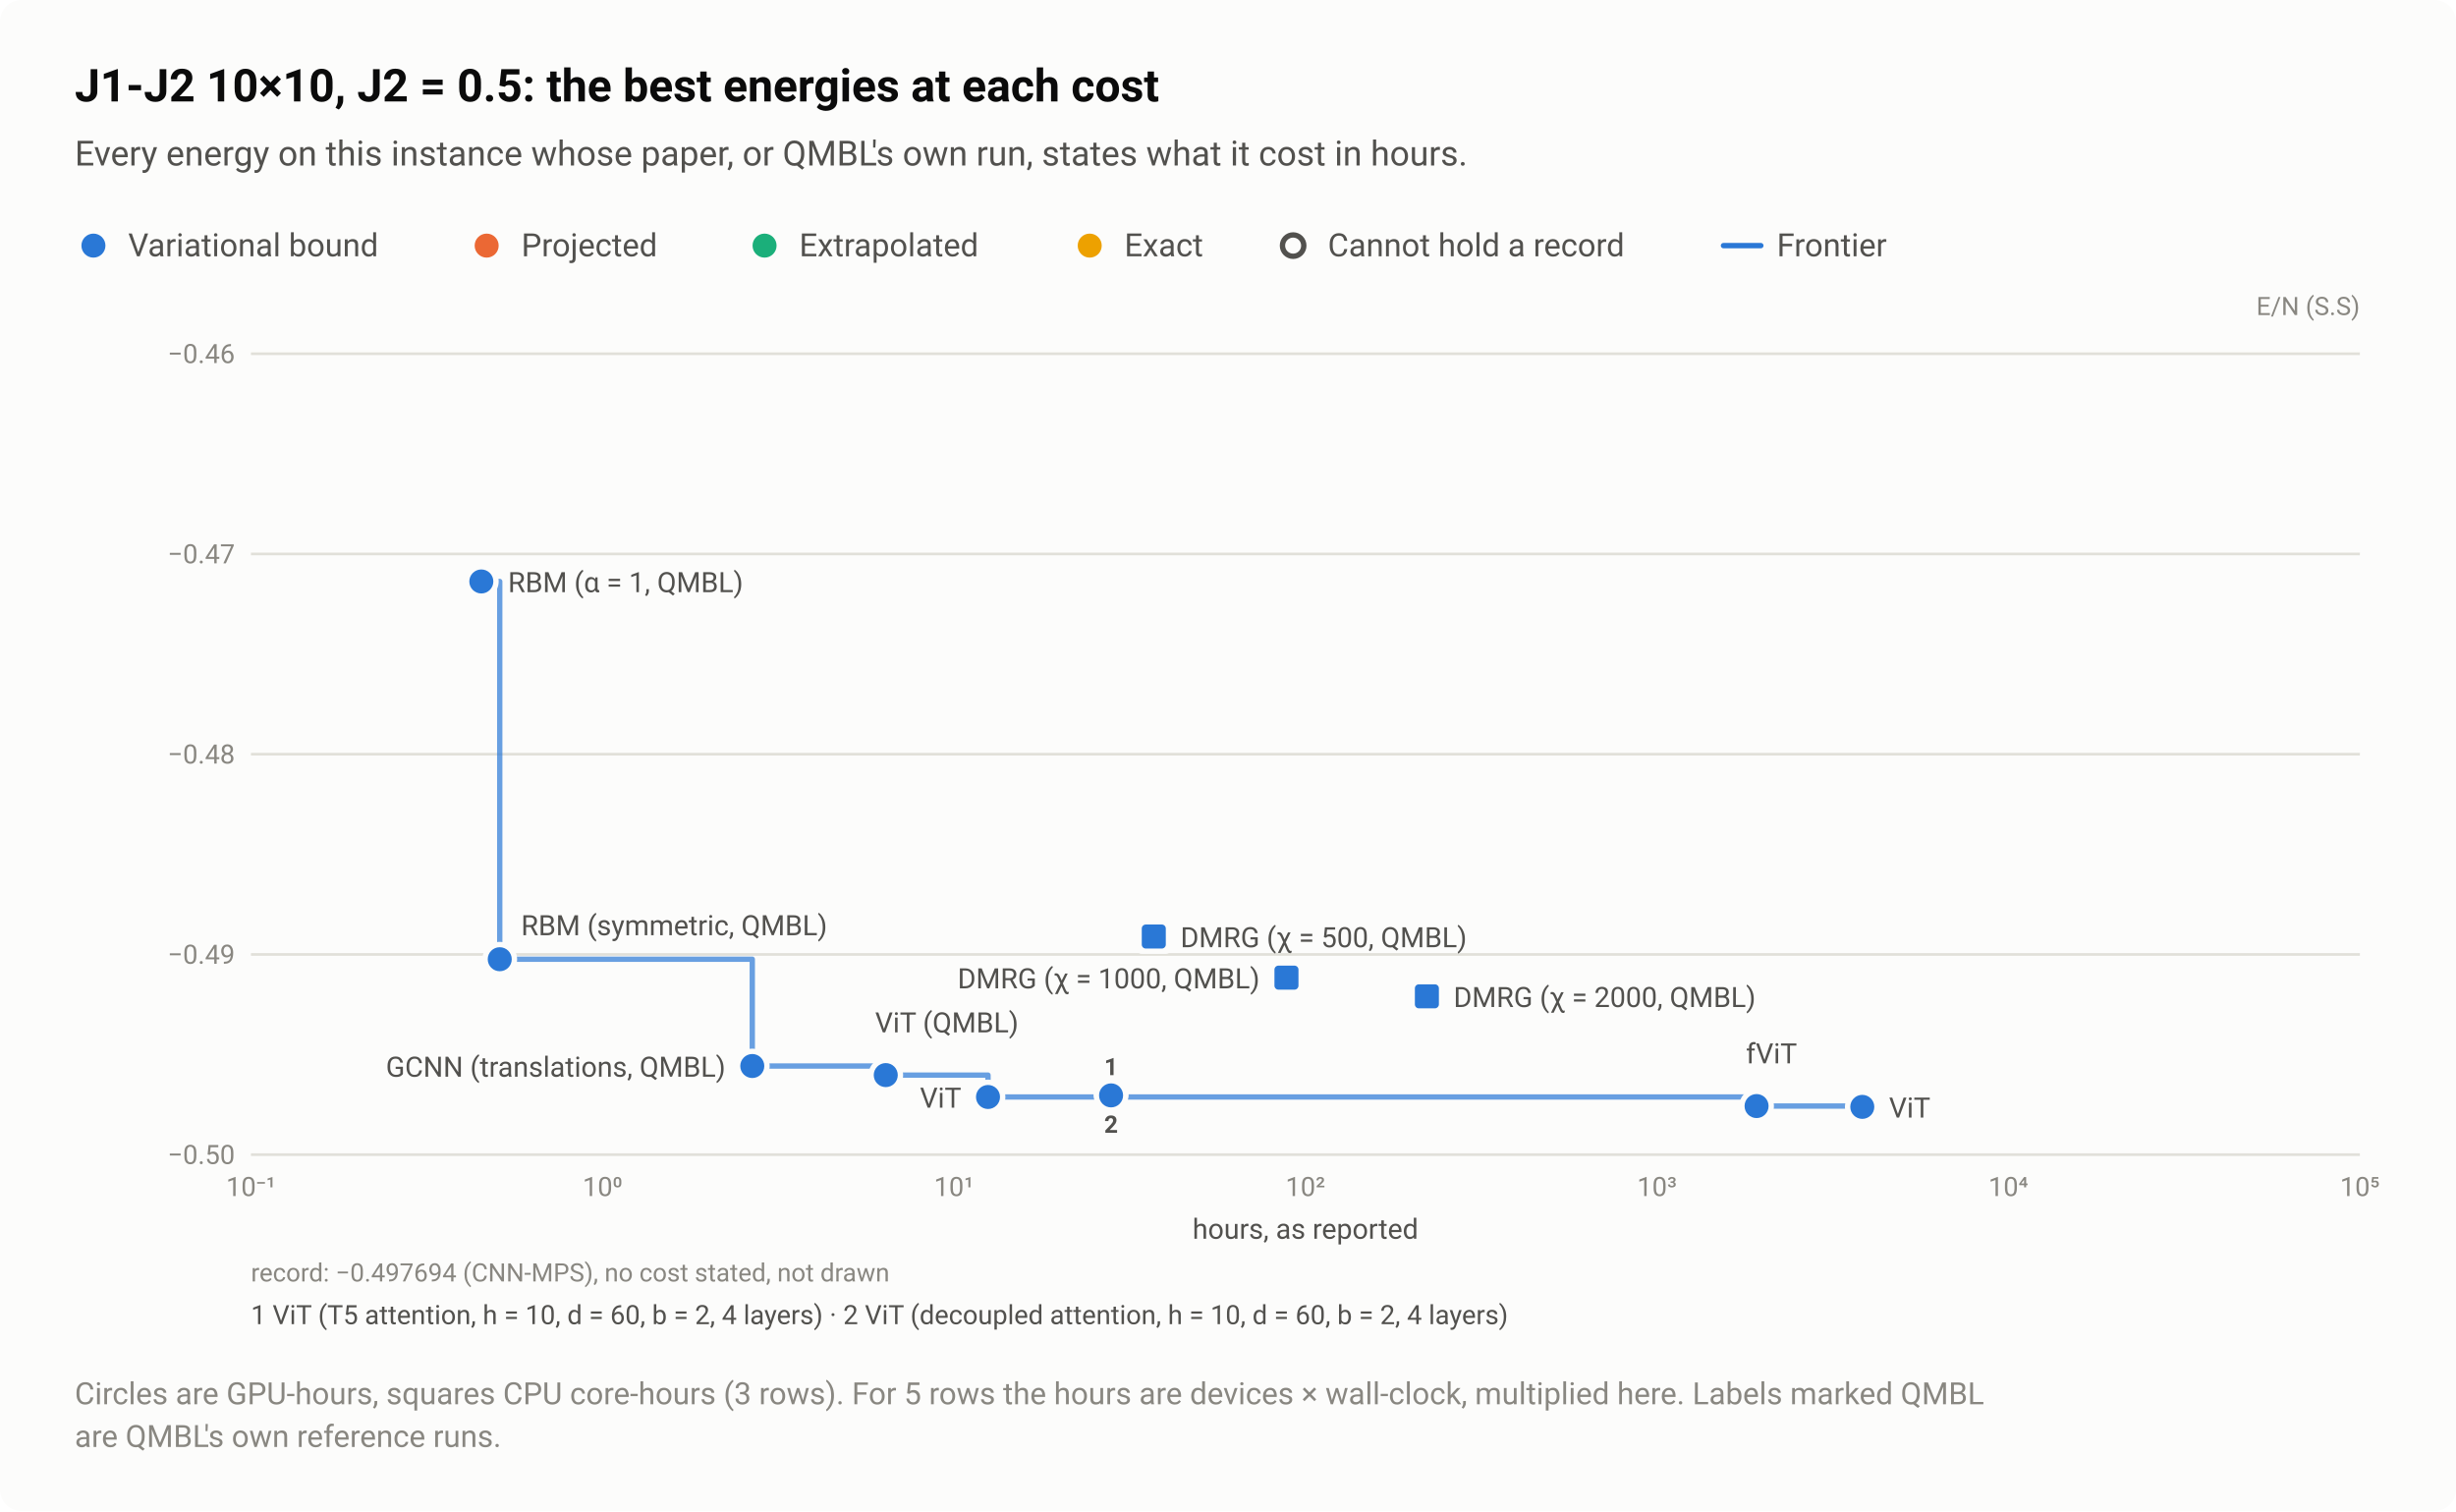
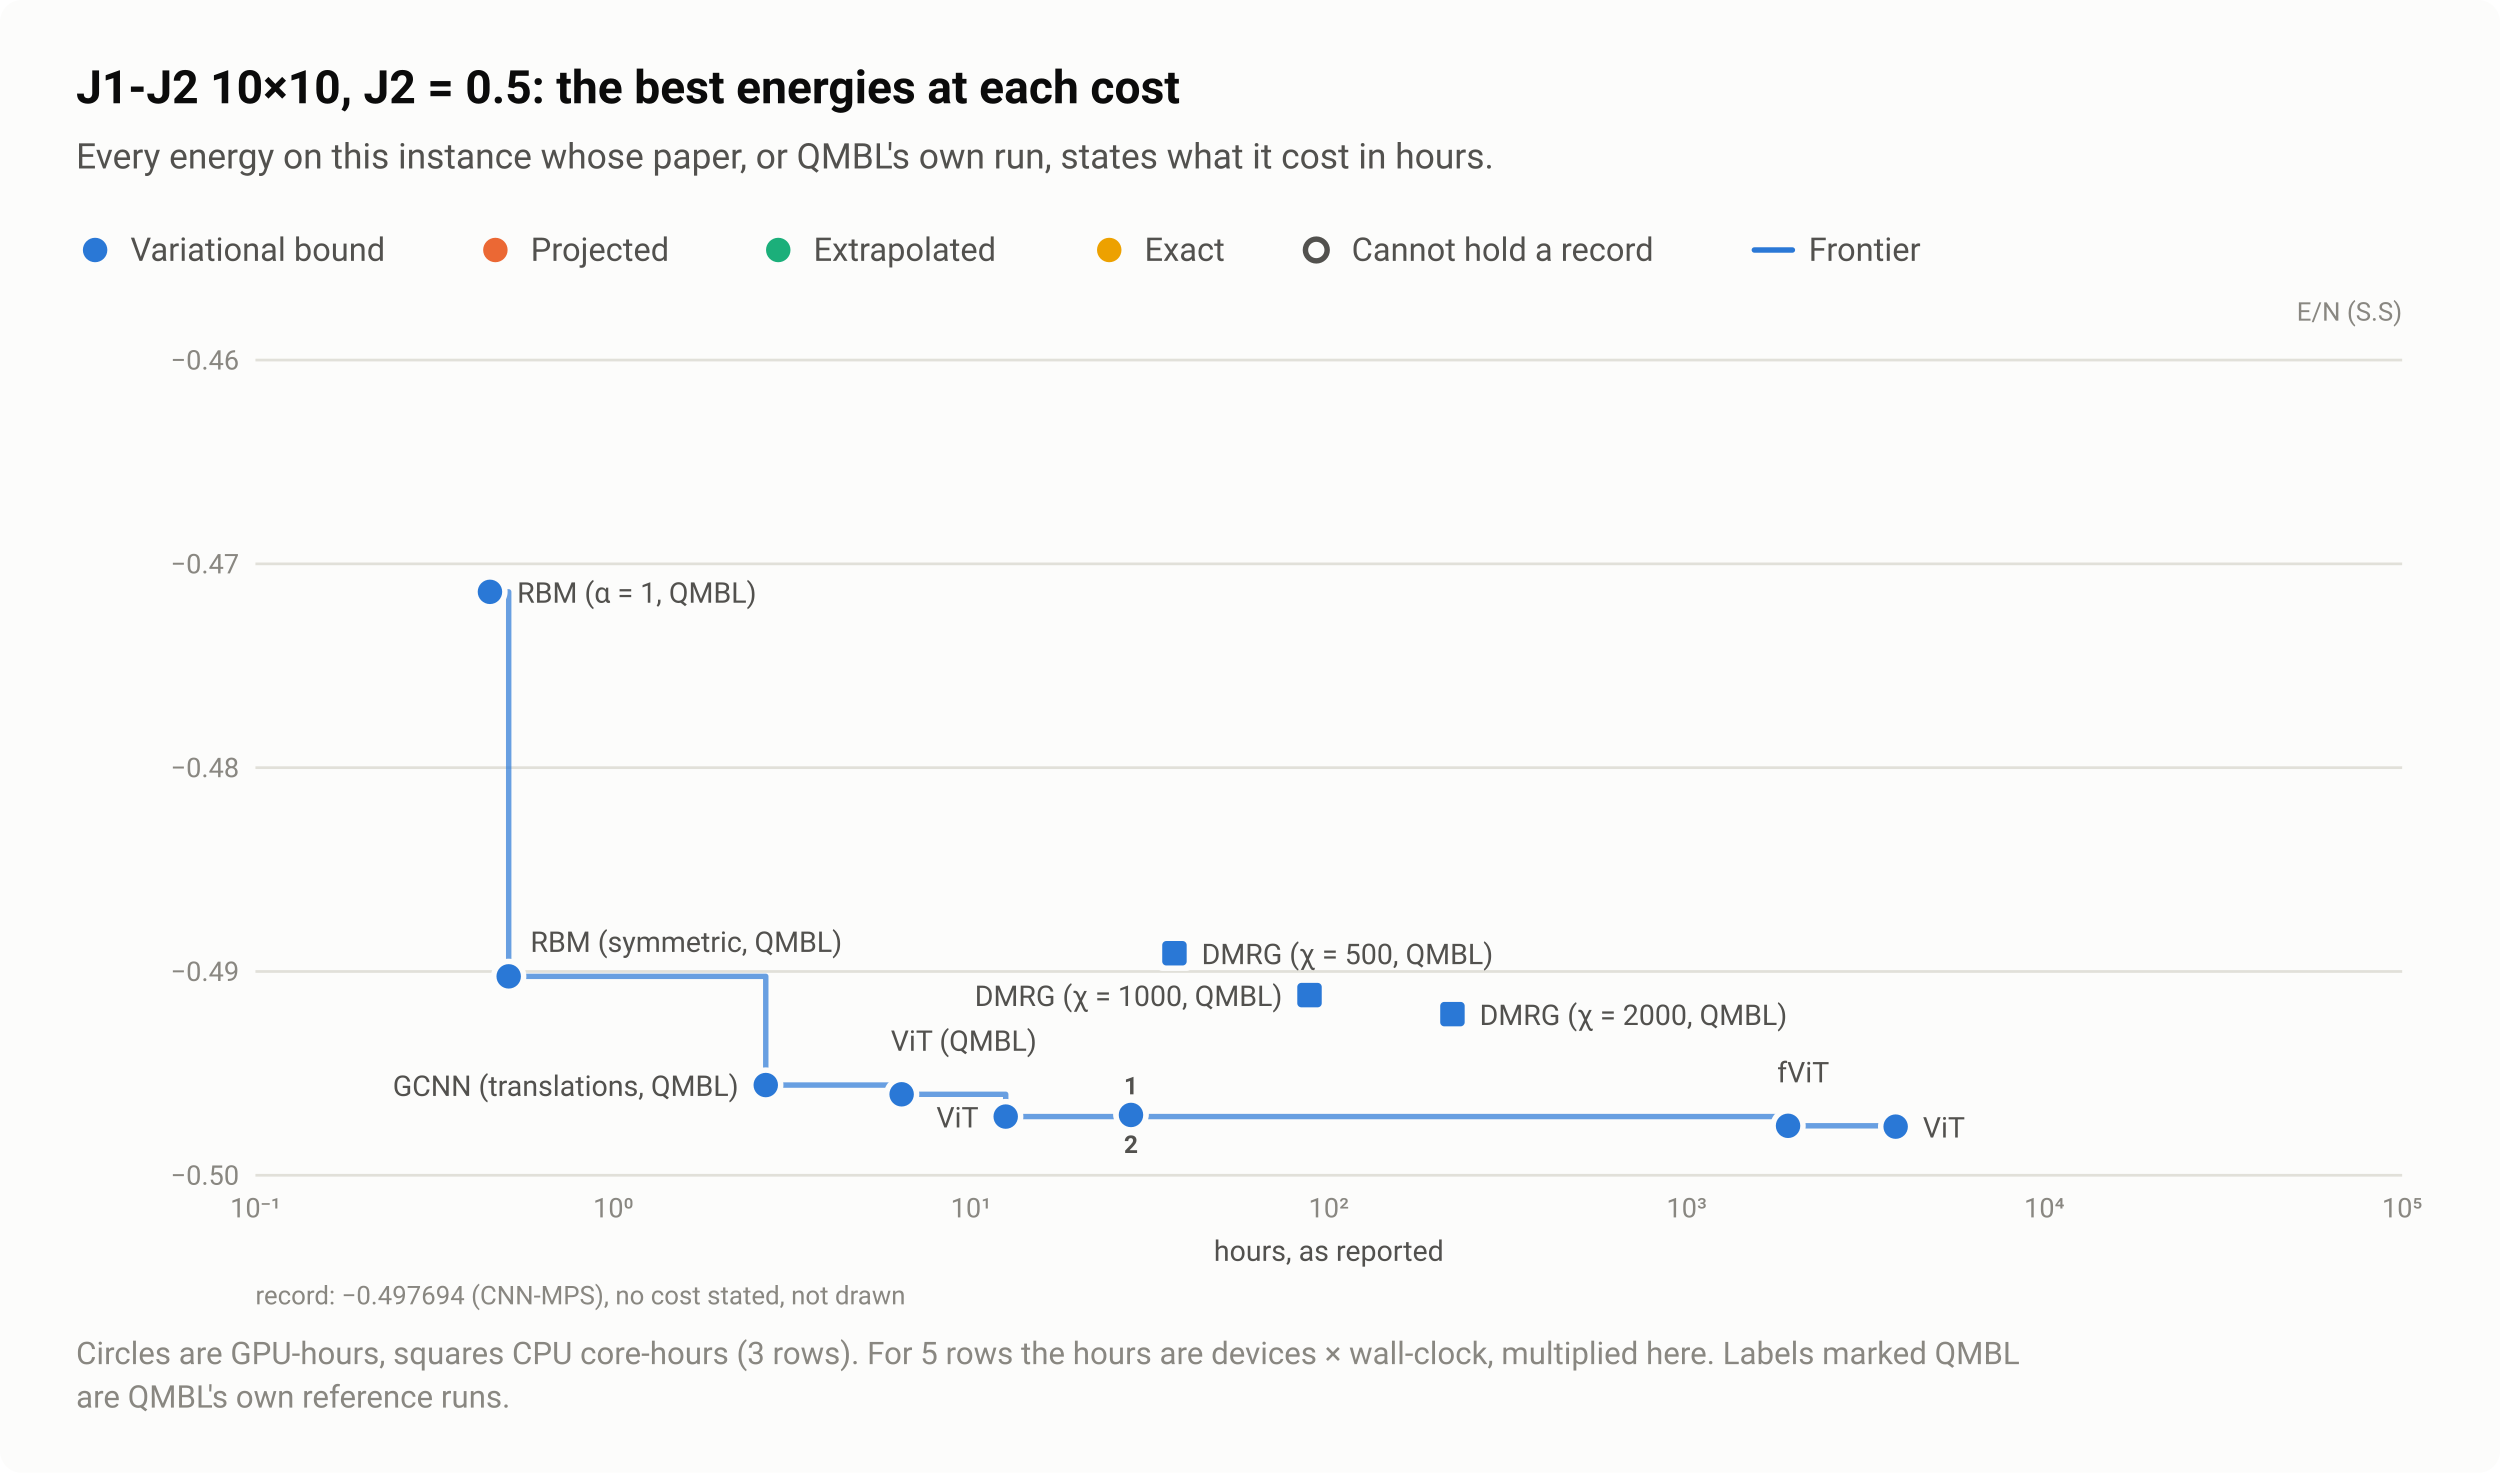
- <svg xmlns="http://www.w3.org/2000/svg" width="920" height="566" viewBox="0 0 920 566" role="img" aria-labelledby="title desc">
+ <svg xmlns="http://www.w3.org/2000/svg" width="920" height="542" viewBox="0 0 920 542" role="img" aria-labelledby="title desc">
  <style>text{font-family:system-ui,-apple-system,"Segoe UI",Roboto,"Helvetica Neue",Arial,sans-serif}</style>
-   <rect width="920" height="566" rx="8" fill="#fcfcfb" />
+   <rect width="920" height="542" rx="8" fill="#fcfcfb" />
  <text x="28" y="38" font-size="17" fill="#0b0b0b" font-weight="600">J1-J2 10×10, J2 = 0.5: the best energies at each cost</text>
  <text x="28" y="62" font-size="13" fill="#52514e">Every energy on this instance whose paper, or QMBL's own run, states what it cost in hours.</text>
  <circle cx="35" cy="92" r="6.5" fill="#fcfcfb" />
  <circle cx="35" cy="92" r="4.5" fill="#2a78d6" />
  <text x="48" y="96" font-size="12" fill="#52514e">Variational bound</text>
  <circle cx="182.3" cy="92" r="6.5" fill="#fcfcfb" />
  <circle cx="182.3" cy="92" r="4.5" fill="#eb6834" />
  <text x="195.3" y="96" font-size="12" fill="#52514e">Projected</text>
  <circle cx="286.4" cy="92" r="6.5" fill="#fcfcfb" />
  <circle cx="286.4" cy="92" r="4.5" fill="#1baf7a" />
  <text x="299.4" y="96" font-size="12" fill="#52514e">Extrapolated</text>
  <circle cx="408.2" cy="92" r="6.5" fill="#fcfcfb" />
  <circle cx="408.2" cy="92" r="4.5" fill="#eda100" />
  <text x="421.2" y="96" font-size="12" fill="#52514e">Exact</text>
  <circle cx="484.4" cy="92" r="6.5" fill="#fcfcfb" />
  <circle cx="484.4" cy="92" r="4" fill="#fcfcfb" stroke="#52514e" stroke-width="2" />
  <text x="497.4" y="96" font-size="12" fill="#52514e">Cannot hold a record</text>
  <path d="M645.6 92H659.6" stroke="#2a78d6" stroke-width="2" stroke-linecap="round" />
  <text x="665.6" y="96" font-size="12" fill="#52514e">Frontier</text>
  <text x="884" y="118" font-size="9.5" fill="#898781" text-anchor="end">E/N (S.S)</text>
  <path d="M94 432.5H884" stroke="#e1e0d9" stroke-width="1" />
  <text x="88" y="436" font-size="10" fill="#898781" text-anchor="end" style="font-variant-numeric:tabular-nums">−0.50</text>
  <path d="M94 357.5H884" stroke="#e1e0d9" stroke-width="1" />
  <text x="88" y="361" font-size="10" fill="#898781" text-anchor="end" style="font-variant-numeric:tabular-nums">−0.49</text>
  <path d="M94 282.5H884" stroke="#e1e0d9" stroke-width="1" />
  <text x="88" y="286" font-size="10" fill="#898781" text-anchor="end" style="font-variant-numeric:tabular-nums">−0.48</text>
  <path d="M94 207.5H884" stroke="#e1e0d9" stroke-width="1" />
  <text x="88" y="211" font-size="10" fill="#898781" text-anchor="end" style="font-variant-numeric:tabular-nums">−0.47</text>
  <path d="M94 132.5H884" stroke="#e1e0d9" stroke-width="1" />
  <text x="88" y="136" font-size="10" fill="#898781" text-anchor="end" style="font-variant-numeric:tabular-nums">−0.46</text>
  <text x="94" y="448" font-size="10" fill="#898781" text-anchor="middle" style="font-variant-numeric:tabular-nums">10⁻¹</text>
  <text x="225.7" y="448" font-size="10" fill="#898781" text-anchor="middle" style="font-variant-numeric:tabular-nums">10⁰</text>
  <text x="357.3" y="448" font-size="10" fill="#898781" text-anchor="middle" style="font-variant-numeric:tabular-nums">10¹</text>
  <text x="489" y="448" font-size="10" fill="#898781" text-anchor="middle" style="font-variant-numeric:tabular-nums">10²</text>
  <text x="620.7" y="448" font-size="10" fill="#898781" text-anchor="middle" style="font-variant-numeric:tabular-nums">10³</text>
  <text x="752.3" y="448" font-size="10" fill="#898781" text-anchor="middle" style="font-variant-numeric:tabular-nums">10⁴</text>
  <text x="884" y="448" font-size="10" fill="#898781" text-anchor="middle" style="font-variant-numeric:tabular-nums">10⁵</text>
  <path d="M180.3 217.8H187.2V359.3H281.8V399.3H331.8V402.7H370.1V410.9H658V414.3H697.6V414.6" fill="none" stroke="#2a78d6" stroke-width="2" stroke-linejoin="round" stroke-linecap="round" opacity="0.7" />
  <a class="pt" href="/instances/#r-J1J2_square_100_P_0_5-222e496c">
    <circle cx="658" cy="414.3" r="6.5" fill="#fcfcfb" />
    <circle cx="658" cy="414.3" r="4.5" fill="#2a78d6" />
  </a>
  <a class="pt" href="/instances/#r-J1J2_square_100_P_0_5-4acf1166">
    <circle cx="697.6" cy="414.6" r="6.5" fill="#fcfcfb" />
    <circle cx="697.6" cy="414.6" r="4.5" fill="#2a78d6" />
  </a>
  <a class="pt" href="/instances/#r-J1J2_square_100_P_0_5-0c62bd86">
    <circle cx="416.2" cy="409.7" r="6.5" fill="#fcfcfb" />
    <circle cx="416.2" cy="409.7" r="4.5" fill="#2a78d6" />
  </a>
  <a class="pt" href="/instances/#r-J1J2_square_100_P_0_5-5bc62a0e">
    <circle cx="416.2" cy="410.3" r="6.5" fill="#fcfcfb" />
    <circle cx="416.2" cy="410.3" r="4.5" fill="#2a78d6" />
  </a>
  <a class="pt" href="/instances/#r-J1J2_square_100_P_0_5-3709d247">
    <circle cx="370.1" cy="410.9" r="6.5" fill="#fcfcfb" />
    <circle cx="370.1" cy="410.9" r="4.5" fill="#2a78d6" />
  </a>
  <a class="pt" href="/instances/#r-J1J2_square_100_P_0_5-83c11739">
    <rect x="425.7" y="344.3" width="13" height="13" rx="2" fill="#fcfcfb" />
    <rect x="427.7" y="346.3" width="9" height="9" rx="1.5" fill="#2a78d6" />
  </a>
  <a class="pt" href="/instances/#r-J1J2_square_100_P_0_5-5a226236">
    <rect x="475.4" y="359.7" width="13" height="13" rx="2" fill="#fcfcfb" />
    <rect x="477.4" y="361.7" width="9" height="9" rx="1.5" fill="#2a78d6" />
  </a>
  <a class="pt" href="/instances/#r-J1J2_square_100_P_0_5-bc634d92">
    <rect x="528" y="366.7" width="13" height="13" rx="2" fill="#fcfcfb" />
    <rect x="530" y="368.7" width="9" height="9" rx="1.5" fill="#2a78d6" />
  </a>
  <a class="pt" href="/instances/#r-J1J2_square_100_P_0_5-bb23793d">
    <circle cx="281.8" cy="399.3" r="6.5" fill="#fcfcfb" />
    <circle cx="281.8" cy="399.3" r="4.5" fill="#2a78d6" />
  </a>
  <a class="pt" href="/instances/#r-J1J2_square_100_P_0_5-ad403d72">
    <circle cx="180.3" cy="217.8" r="6.5" fill="#fcfcfb" />
    <circle cx="180.3" cy="217.8" r="4.5" fill="#2a78d6" />
  </a>
  <a class="pt" href="/instances/#r-J1J2_square_100_P_0_5-0f92e030">
    <circle cx="187.2" cy="359.3" r="6.5" fill="#fcfcfb" />
    <circle cx="187.2" cy="359.3" r="4.5" fill="#2a78d6" />
  </a>
  <a class="pt" href="/instances/#r-J1J2_square_100_P_0_5-cfb40412">
    <circle cx="331.8" cy="402.7" r="6.5" fill="#fcfcfb" />
    <circle cx="331.8" cy="402.7" r="4.5" fill="#2a78d6" />
  </a>
  <text x="190.3" y="221.8" font-size="10.5" fill="#52514e" text-anchor="start">RBM (α = 1, QMBL)</text>
  <text x="195.2" y="350.3" font-size="10.5" fill="#52514e" text-anchor="start">RBM (symmetric, QMBL)</text>
  <text x="442.2" y="354.8" font-size="10.5" fill="#52514e" text-anchor="start">DMRG (χ = 500, QMBL)</text>
  <text x="471.9" y="370.2" font-size="10.5" fill="#52514e" text-anchor="end">DMRG (χ = 1000, QMBL)</text>
  <text x="544.5" y="377.2" font-size="10.5" fill="#52514e" text-anchor="start">DMRG (χ = 2000, QMBL)</text>
  <text x="327.8" y="386.7" font-size="10.5" fill="#52514e" text-anchor="start">ViT (QMBL)</text>
  <text x="654" y="398.3" font-size="10.5" fill="#52514e" text-anchor="start">fViT</text>
  <text x="271.8" y="403.3" font-size="10.5" fill="#52514e" text-anchor="end">GCNN (translations, QMBL)</text>
  <text x="360.1" y="414.9" font-size="10.5" fill="#52514e" text-anchor="end">ViT</text>
  <text x="707.6" y="418.6" font-size="10.5" fill="#52514e" text-anchor="start">ViT</text>
-   <text x="416.2" y="402.7" font-size="9" fill="#52514e" font-weight="600" text-anchor="middle">1</text>
-   <text x="416.2" y="424.3" font-size="9" fill="#52514e" font-weight="600" text-anchor="middle">2</text>
+   <a class="pt" href="/instances/#r-J1J2_square_100_P_0_5-0c62bd86">
+     <rect x="411.4" y="393.7" width="9.6" height="11" fill="#fcfcfb" fill-opacity="0" />
+     <text x="416.2" y="402.7" font-size="9" fill="#52514e" font-weight="600" text-anchor="middle">1</text>
+   </a>
+   <a class="pt" href="/instances/#r-J1J2_square_100_P_0_5-5bc62a0e">
+     <rect x="411.4" y="415.3" width="9.6" height="11" fill="#fcfcfb" fill-opacity="0" />
+     <text x="416.2" y="424.3" font-size="9" fill="#52514e" font-weight="600" text-anchor="middle">2</text>
+   </a>
  <text x="489" y="464" font-size="10.5" fill="#52514e" text-anchor="middle">hours, as reported</text>
  <text x="94" y="480" font-size="9.5" fill="#898781">record: −0.497694 (CNN-MPS), no cost stated, not drawn</text>
-   <text x="94" y="496" font-size="10" fill="#52514e">1 ViT (T5 attention, h = 10, d = 60, b = 2, 4 layers)  ·  2 ViT (decoupled attention, h = 10, d = 60, b = 2, 4 layers)</text>
-   <text x="28" y="526" font-size="11.5" fill="#898781">Circles are GPU-hours, squares CPU core-hours (3 rows). For 5 rows the hours are devices × wall-clock, multiplied here. Labels marked QMBL</text>
-   <text x="28" y="542" font-size="11.5" fill="#898781">are QMBL's own reference runs.</text>
+   <text x="28" y="502" font-size="11.5" fill="#898781">Circles are GPU-hours, squares CPU core-hours (3 rows). For 5 rows the hours are devices × wall-clock, multiplied here. Labels marked QMBL</text>
+   <text x="28" y="518" font-size="11.5" fill="#898781">are QMBL's own reference runs.</text>
</svg>
